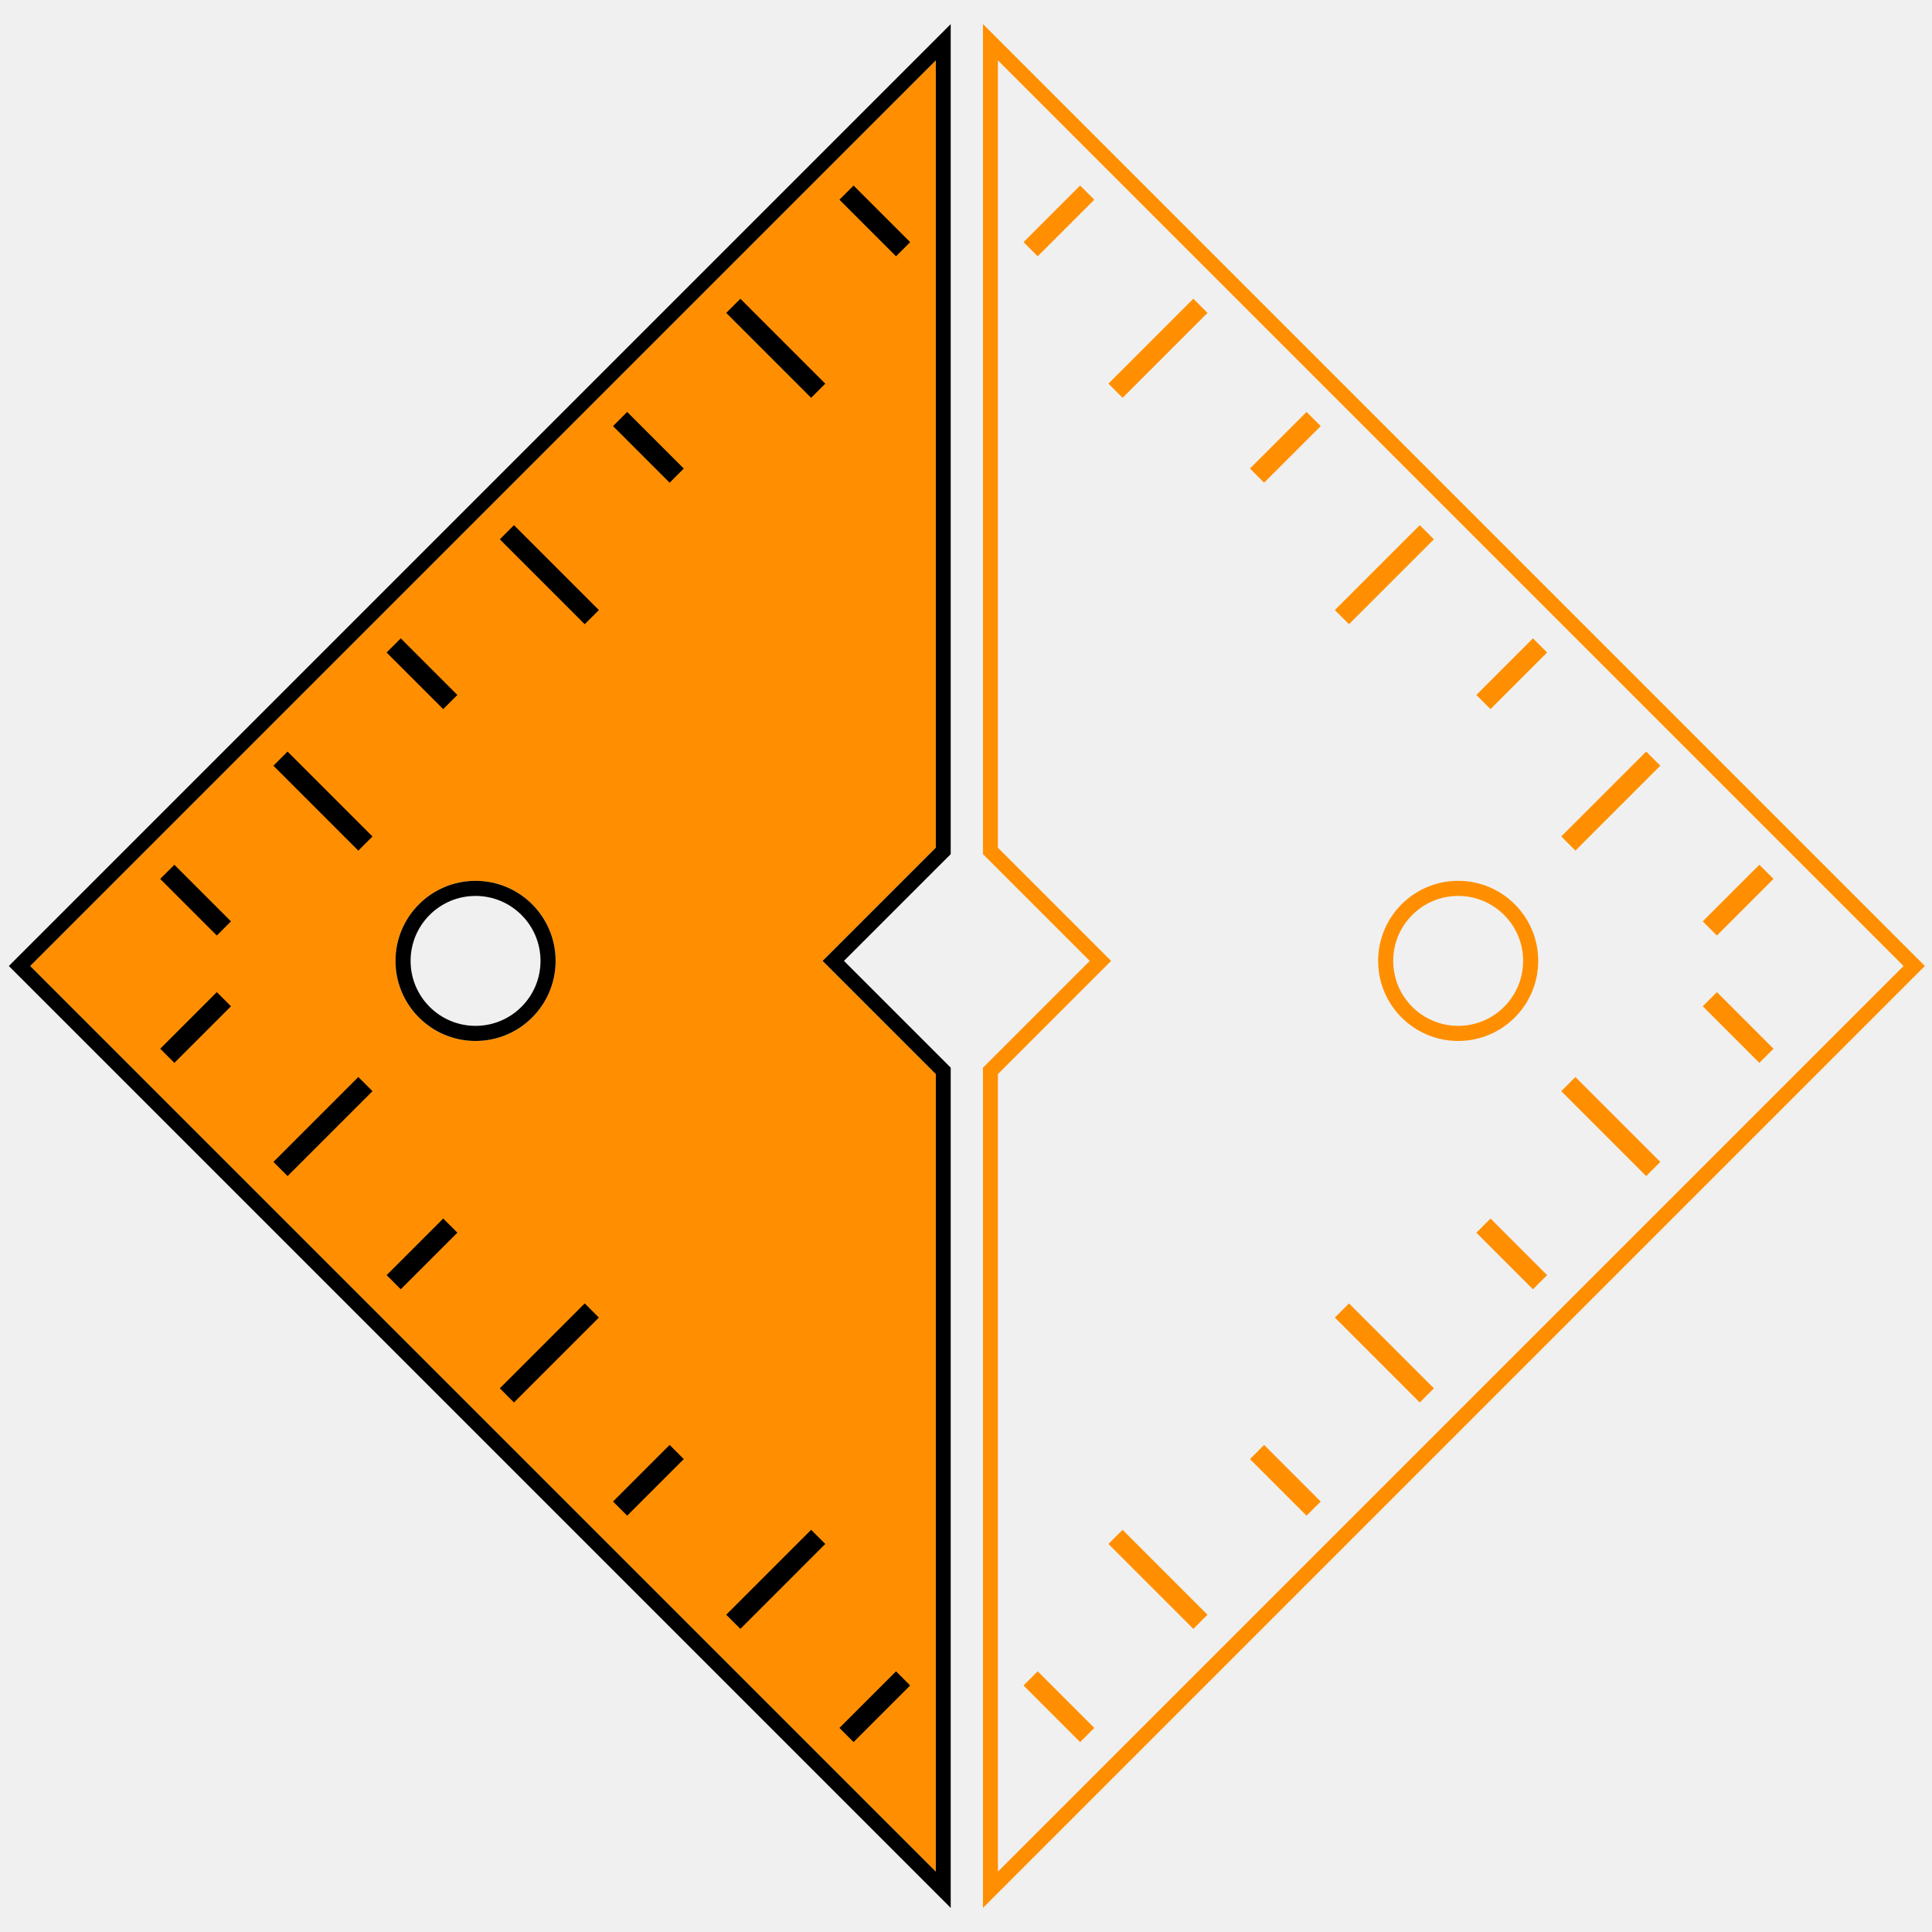
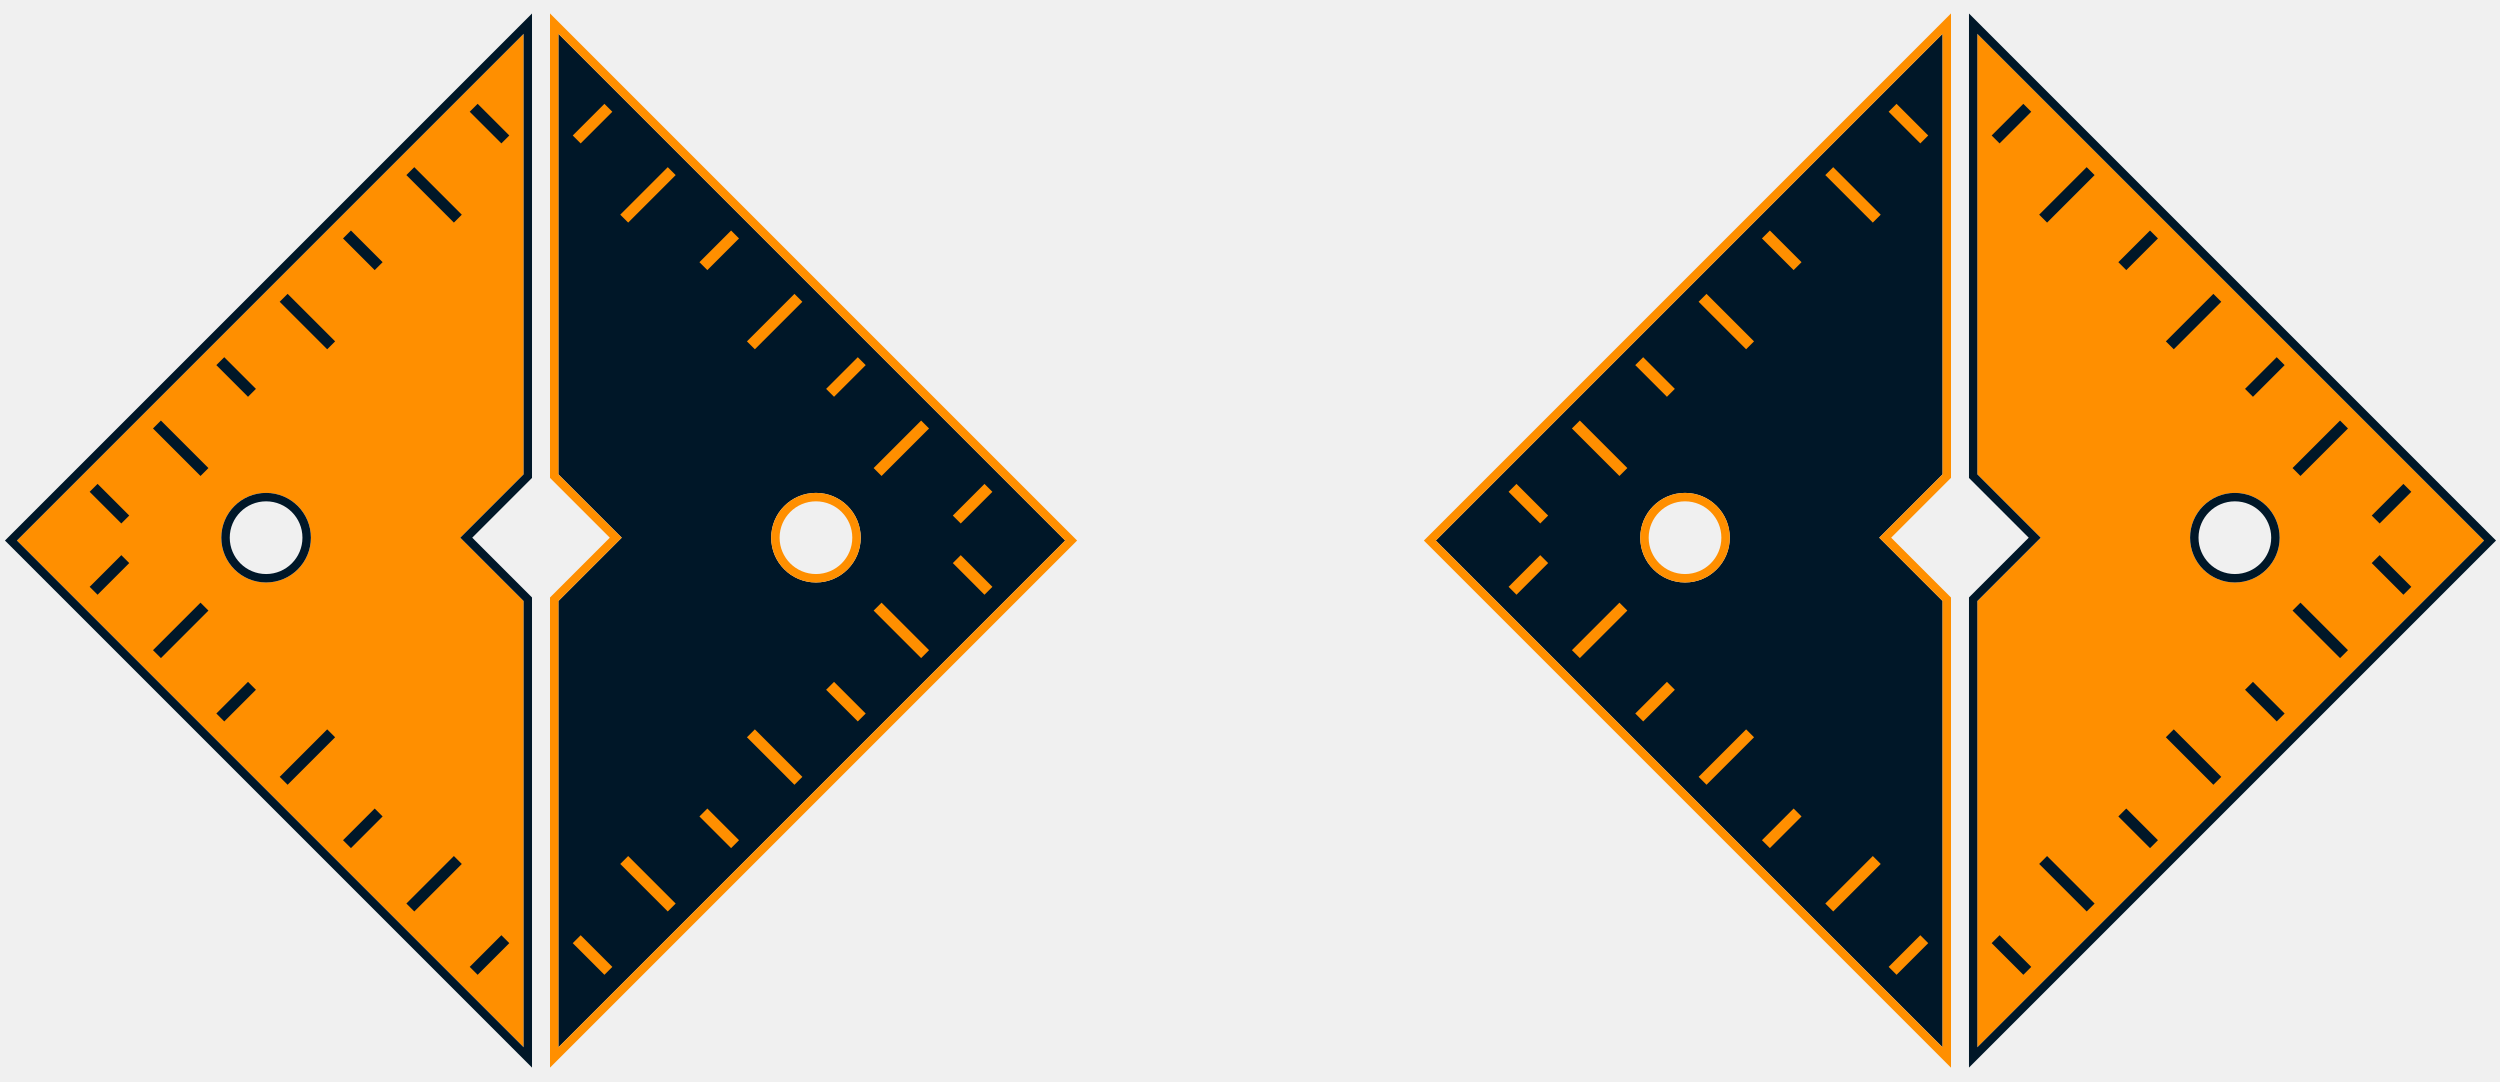
- <svg xmlns="http://www.w3.org/2000/svg" width="128" height="128" viewBox="0 0 128 128" fill="none">
+ <svg xmlns="http://www.w3.org/2000/svg" width="296" height="128" viewBox="0 0 296 128" fill="none">
  <mask id="path-2-outside-1_0_1" maskUnits="userSpaceOnUse" x="65.115" y="1" width="63" height="126" fill="black">
    <rect fill="white" x="65.115" y="1" width="63" height="126" />
    <path d="M66.115 56.162L73.615 63.662L66.115 71.162V124L126.114 64L66.115 4V56.162ZM96.609 58.358C99.537 58.358 101.911 60.733 101.911 63.662C101.911 66.591 99.537 68.966 96.609 68.966C93.68 68.966 91.305 66.591 91.305 63.662C91.305 60.733 93.68 58.358 96.609 58.358Z" />
  </mask>
+   <path d="M66.115 56.162L73.615 63.662L66.115 71.162V124L126.114 64L66.115 4V56.162ZM96.609 58.358C99.537 58.358 101.911 60.733 101.911 63.662C101.911 66.591 99.537 68.966 96.609 68.966C93.68 68.966 91.305 66.591 91.305 63.662C91.305 60.733 93.68 58.358 96.609 58.358Z" fill="#001728" />
  <path d="M66.115 56.162L65.407 56.869L65.115 56.576V56.162H66.115ZM73.615 63.662L74.322 62.955L75.029 63.662L74.322 64.369L73.615 63.662ZM66.115 71.162H65.115V70.748L65.407 70.455L66.115 71.162ZM66.115 124L66.822 124.707L65.115 126.414V124H66.115ZM126.114 64L126.822 63.293L127.529 64L126.822 64.707L126.114 64ZM66.115 4H65.115V1.586L66.822 3.293L66.115 4ZM96.609 58.358V57.358H96.609L96.609 58.358ZM101.911 63.662H102.911V63.662L101.911 63.662ZM96.609 68.966L96.609 69.966H96.609V68.966ZM91.305 63.662L90.305 63.662V63.662H91.305ZM66.115 56.162L66.822 55.455L74.322 62.955L73.615 63.662L72.907 64.369L65.407 56.869L66.115 56.162ZM73.615 63.662L74.322 64.369L66.822 71.869L66.115 71.162L65.407 70.455L72.907 62.955L73.615 63.662ZM66.115 71.162H67.115V124H66.115H65.115V71.162H66.115ZM66.115 124L65.407 123.293L125.407 63.293L126.114 64L126.822 64.707L66.822 124.707L66.115 124ZM126.114 64L125.407 64.707L65.407 4.707L66.115 4L66.822 3.293L126.822 63.293L126.114 64ZM66.115 4H67.115V56.162H66.115H65.115V4H66.115ZM96.609 58.358L96.609 57.358C100.09 57.358 102.911 60.181 102.911 63.662H101.911H100.911C100.911 61.285 98.985 59.358 96.609 59.358L96.609 58.358ZM101.911 63.662L102.911 63.662C102.911 67.143 100.09 69.966 96.609 69.966L96.609 68.966L96.609 67.966C98.985 67.966 100.911 66.039 100.911 63.662L101.911 63.662ZM96.609 68.966V69.966C93.127 69.966 90.305 67.143 90.305 63.662L91.305 63.662L92.305 63.662C92.305 66.039 94.232 67.966 96.609 67.966V68.966ZM91.305 63.662H90.305C90.305 60.181 93.127 57.358 96.609 57.358V58.358V59.358C94.232 59.358 92.305 61.285 92.305 63.662H91.305Z" fill="#FF8F00" mask="url(#path-2-outside-1_0_1)" />
  <rect width="1.326" height="7.955" transform="matrix(-0.707107 0.707107 0.707107 0.707107 104.375 71.3553)" fill="#FF8F00" />
  <rect width="1.326" height="7.955" transform="matrix(-0.707107 0.707107 0.707107 0.707107 89.3749 86.3553)" fill="#FF8F00" />
  <rect width="1.326" height="5.303" transform="matrix(-0.707107 0.707107 0.707107 0.707107 113.75 65.7303)" fill="#FF8F00" />
  <rect width="1.326" height="7.955" transform="matrix(-0.707107 0.707107 0.707107 0.707107 74.3749 101.355)" fill="#FF8F00" />
  <rect width="1.326" height="5.303" transform="matrix(-0.707107 0.707107 0.707107 0.707107 83.7499 95.7303)" fill="#FF8F00" />
  <rect width="1.326" height="5.303" transform="matrix(-0.707107 0.707107 0.707107 0.707107 68.7499 110.73)" fill="#FF8F00" />
  <rect width="1.326" height="5.303" transform="matrix(-0.707107 0.707107 0.707107 0.707107 98.7499 80.7303)" fill="#FF8F00" />
  <rect width="7.955" height="1.326" transform="matrix(-0.707107 0.707107 0.707107 0.707107 109.062 49.7928)" fill="#FF8F00" />
  <rect width="5.303" height="1.326" transform="matrix(-0.707107 0.707107 0.707107 0.707107 116.562 57.2928)" fill="#FF8F00" />
  <rect width="7.955" height="1.326" transform="matrix(-0.707107 0.707107 0.707107 0.707107 94.0624 34.7929)" fill="#FF8F00" />
  <rect width="5.303" height="1.326" transform="matrix(-0.707107 0.707107 0.707107 0.707107 101.562 42.2928)" fill="#FF8F00" />
  <rect width="7.955" height="1.326" transform="matrix(-0.707107 0.707107 0.707107 0.707107 79.0624 19.7929)" fill="#FF8F00" />
  <rect width="5.303" height="1.326" transform="matrix(-0.707107 0.707107 0.707107 0.707107 86.5624 27.2929)" fill="#FF8F00" />
  <rect width="5.303" height="1.326" transform="matrix(-0.707107 0.707107 0.707107 0.707107 71.5624 12.2929)" fill="#FF8F00" />
  <mask id="path-18-outside-2_0_1" maskUnits="userSpaceOnUse" x="0" y="1" width="63" height="126" fill="black">
    <rect fill="white" y="1" width="63" height="126" />
-     <path d="M62 56.162L54.5 63.662L62 71.162V124L2 64L62 4V56.162ZM31.506 58.358C28.577 58.358 26.203 60.733 26.203 63.662C26.203 66.591 28.577 68.966 31.506 68.966C34.435 68.966 36.809 66.591 36.81 63.662C36.81 60.733 34.435 58.358 31.506 58.358Z" />
+     <path d="M62 56.162L54.5 63.662L62 71.162V124L2 64L62 4V56.162ZM31.506 58.358C28.577 58.358 26.203 60.733 26.203 63.662C26.203 66.591 28.577 68.966 31.506 68.966C34.435 68.966 36.81 66.591 36.81 63.662C36.81 60.733 34.435 58.358 31.506 58.358Z" />
  </mask>
-   <path d="M62 56.162L54.5 63.662L62 71.162V124L2 64L62 4V56.162ZM31.506 58.358C28.577 58.358 26.203 60.733 26.203 63.662C26.203 66.591 28.577 68.966 31.506 68.966C34.435 68.966 36.809 66.591 36.81 63.662C36.81 60.733 34.435 58.358 31.506 58.358Z" fill="#FF8F00" />
-   <path d="M62 56.162L62.707 56.869L63 56.576V56.162H62ZM54.5 63.662L53.793 62.955L53.086 63.662L53.793 64.369L54.5 63.662ZM62 71.162H63V70.748L62.707 70.455L62 71.162ZM62 124L61.293 124.707L63 126.414V124H62ZM2 64L1.293 63.293L0.586 64L1.293 64.707L2 64ZM62 4H63V1.586L61.293 3.293L62 4ZM31.506 58.358V57.358H31.506L31.506 58.358ZM26.203 63.662H25.203V63.662L26.203 63.662ZM31.506 68.966L31.506 69.966H31.506V68.966ZM36.81 63.662L37.81 63.662V63.662H36.81ZM62 56.162L61.293 55.455L53.793 62.955L54.5 63.662L55.207 64.369L62.707 56.869L62 56.162ZM54.5 63.662L53.793 64.369L61.293 71.869L62 71.162L62.707 70.455L55.207 62.955L54.5 63.662ZM62 71.162H61V124H62H63V71.162H62ZM62 124L62.707 123.293L2.707 63.293L2 64L1.293 64.707L61.293 124.707L62 124ZM2 64L2.707 64.707L62.707 4.707L62 4L61.293 3.293L1.293 63.293L2 64ZM62 4H61V56.162H62H63V4H62ZM31.506 58.358L31.506 57.358C28.024 57.358 25.203 60.181 25.203 63.662H26.203H27.203C27.203 61.285 29.13 59.358 31.506 59.358L31.506 58.358ZM26.203 63.662L25.203 63.662C25.203 67.143 28.024 69.966 31.506 69.966L31.506 68.966L31.506 67.966C29.13 67.966 27.203 66.039 27.203 63.662L26.203 63.662ZM31.506 68.966V69.966C34.987 69.966 37.809 67.143 37.81 63.662L36.81 63.662L35.81 63.662C35.81 66.039 33.883 67.966 31.506 67.966V68.966ZM36.81 63.662H37.81C37.81 60.181 34.987 57.358 31.506 57.358V58.358V59.358C33.883 59.358 35.81 61.285 35.81 63.662H36.81Z" fill="black" mask="url(#path-18-outside-2_0_1)" />
-   <rect x="23.74" y="71.355" width="1.326" height="7.955" transform="rotate(45 23.7396 71.3553)" fill="black" />
-   <rect x="38.739" y="86.355" width="1.326" height="7.955" transform="rotate(45 38.7395 86.3553)" fill="black" />
-   <rect x="14.365" y="65.73" width="1.326" height="5.303" transform="rotate(45 14.3646 65.7303)" fill="black" />
-   <rect x="53.739" y="101.355" width="1.326" height="7.955" transform="rotate(45 53.7395 101.355)" fill="black" />
-   <rect x="44.364" y="95.73" width="1.326" height="5.303" transform="rotate(45 44.3645 95.7303)" fill="black" />
-   <rect x="59.364" y="110.73" width="1.326" height="5.303" transform="rotate(45 59.3645 110.73)" fill="black" />
-   <rect x="29.365" y="80.73" width="1.326" height="5.303" transform="rotate(45 29.3646 80.7303)" fill="black" />
-   <rect x="19.052" y="49.793" width="7.955" height="1.326" transform="rotate(45 19.0521 49.7928)" fill="black" />
-   <rect x="11.552" y="57.293" width="5.303" height="1.326" transform="rotate(45 11.5521 57.2928)" fill="black" />
-   <rect x="34.052" y="34.793" width="7.955" height="1.326" transform="rotate(45 34.052 34.7929)" fill="black" />
-   <rect x="26.552" y="42.293" width="5.303" height="1.326" transform="rotate(45 26.552 42.2928)" fill="black" />
-   <rect x="49.052" y="19.793" width="7.955" height="1.326" transform="rotate(45 49.052 19.7929)" fill="black" />
-   <rect x="41.552" y="27.293" width="5.303" height="1.326" transform="rotate(45 41.552 27.2929)" fill="black" />
-   <rect x="56.552" y="12.293" width="5.303" height="1.326" transform="rotate(45 56.552 12.2929)" fill="black" />
+   <path d="M62 56.162L54.5 63.662L62 71.162V124L2 64L62 4V56.162ZM31.506 58.358C28.577 58.358 26.203 60.733 26.203 63.662C26.203 66.591 28.577 68.966 31.506 68.966C34.435 68.966 36.81 66.591 36.81 63.662C36.81 60.733 34.435 58.358 31.506 58.358Z" fill="#FF8F00" />
+   <path d="M62 56.162L62.707 56.869L63 56.576V56.162H62ZM54.5 63.662L53.793 62.955L53.086 63.662L53.793 64.369L54.5 63.662ZM62 71.162H63V70.748L62.707 70.455L62 71.162ZM62 124L61.293 124.707L63 126.414V124H62ZM2 64L1.293 63.293L0.586 64L1.293 64.707L2 64ZM62 4H63V1.586L61.293 3.293L62 4ZM31.506 58.358V57.358H31.506L31.506 58.358ZM26.203 63.662H25.203V63.662L26.203 63.662ZM31.506 68.966L31.506 69.966H31.506V68.966ZM36.81 63.662L37.81 63.662V63.662H36.81ZM62 56.162L61.293 55.455L53.793 62.955L54.5 63.662L55.207 64.369L62.707 56.869L62 56.162ZM54.5 63.662L53.793 64.369L61.293 71.869L62 71.162L62.707 70.455L55.207 62.955L54.5 63.662ZM62 71.162H61V124H62H63V71.162H62ZM62 124L62.707 123.293L2.707 63.293L2 64L1.293 64.707L61.293 124.707L62 124ZM2 64L2.707 64.707L62.707 4.707L62 4L61.293 3.293L1.293 63.293L2 64ZM62 4H61V56.162H62H63V4H62ZM31.506 58.358L31.506 57.358C28.024 57.358 25.203 60.181 25.203 63.662H26.203H27.203C27.203 61.285 29.13 59.358 31.506 59.358L31.506 58.358ZM26.203 63.662L25.203 63.662C25.203 67.143 28.024 69.966 31.506 69.966L31.506 68.966L31.506 67.966C29.13 67.966 27.203 66.039 27.203 63.662L26.203 63.662ZM31.506 68.966V69.966C34.987 69.966 37.809 67.143 37.81 63.662L36.81 63.662L35.81 63.662C35.81 66.039 33.883 67.966 31.506 67.966V68.966ZM36.81 63.662H37.81C37.81 60.181 34.987 57.358 31.506 57.358V58.358V59.358C33.883 59.358 35.81 61.285 35.81 63.662H36.81Z" fill="#001728" mask="url(#path-18-outside-2_0_1)" />
+   <rect x="23.74" y="71.355" width="1.326" height="7.955" transform="rotate(45 23.7396 71.3553)" fill="#001728" />
+   <rect x="38.739" y="86.355" width="1.326" height="7.955" transform="rotate(45 38.7395 86.3553)" fill="#001728" />
+   <rect x="14.365" y="65.73" width="1.326" height="5.303" transform="rotate(45 14.3646 65.7303)" fill="#001728" />
+   <rect x="53.739" y="101.355" width="1.326" height="7.955" transform="rotate(45 53.7395 101.355)" fill="#001728" />
+   <rect x="44.364" y="95.73" width="1.326" height="5.303" transform="rotate(45 44.3645 95.7303)" fill="#001728" />
+   <rect x="59.364" y="110.73" width="1.326" height="5.303" transform="rotate(45 59.3645 110.73)" fill="#001728" />
+   <rect x="29.365" y="80.73" width="1.326" height="5.303" transform="rotate(45 29.3646 80.7303)" fill="#001728" />
+   <rect x="19.052" y="49.793" width="7.955" height="1.326" transform="rotate(45 19.0521 49.7928)" fill="#001728" />
+   <rect x="11.552" y="57.293" width="5.303" height="1.326" transform="rotate(45 11.5521 57.2928)" fill="#001728" />
+   <rect x="34.052" y="34.793" width="7.955" height="1.326" transform="rotate(45 34.052 34.7929)" fill="#001728" />
+   <rect x="26.552" y="42.293" width="5.303" height="1.326" transform="rotate(45 26.552 42.2928)" fill="#001728" />
+   <rect x="49.052" y="19.793" width="7.955" height="1.326" transform="rotate(45 49.052 19.7929)" fill="#001728" />
+   <rect x="41.552" y="27.293" width="5.303" height="1.326" transform="rotate(45 41.552 27.2929)" fill="#001728" />
+   <rect x="56.552" y="12.293" width="5.303" height="1.326" transform="rotate(45 56.552 12.2929)" fill="#001728" />
+   <mask id="path-35-outside-3_0_1" maskUnits="userSpaceOnUse" x="233.114" y="1" width="63" height="126" fill="black">
+     <rect fill="white" x="233.114" y="1" width="63" height="126" />
+     <path d="M234.114 56.162L241.614 63.662L234.114 71.162V124L294.114 64L234.114 4V56.162ZM264.609 58.358C267.537 58.358 269.911 60.733 269.911 63.662C269.911 66.591 267.537 68.966 264.609 68.966C261.68 68.966 259.305 66.591 259.305 63.662C259.305 60.733 261.68 58.358 264.609 58.358Z" />
+   </mask>
+   <path d="M234.114 56.162L241.614 63.662L234.114 71.162V124L294.114 64L234.114 4V56.162ZM264.609 58.358C267.537 58.358 269.911 60.733 269.911 63.662C269.911 66.591 267.537 68.966 264.609 68.966C261.68 68.966 259.305 66.591 259.305 63.662C259.305 60.733 261.68 58.358 264.609 58.358Z" fill="#FF8F00" />
+   <path d="M234.114 56.162L233.407 56.869L233.114 56.576V56.162H234.114ZM241.614 63.662L242.322 62.955L243.029 63.662L242.322 64.369L241.614 63.662ZM234.114 71.162H233.114V70.748L233.407 70.455L234.114 71.162ZM234.114 124L234.822 124.707L233.114 126.414V124H234.114ZM294.114 64L294.822 63.293L295.529 64L294.822 64.707L294.114 64ZM234.114 4H233.114V1.586L234.822 3.293L234.114 4ZM264.609 58.358V57.358H264.609L264.609 58.358ZM269.911 63.662H270.911V63.662L269.911 63.662ZM264.609 68.966L264.609 69.966H264.609V68.966ZM259.305 63.662L258.305 63.662V63.662H259.305ZM234.114 56.162L234.822 55.455L242.322 62.955L241.614 63.662L240.907 64.369L233.407 56.869L234.114 56.162ZM241.614 63.662L242.322 64.369L234.822 71.869L234.114 71.162L233.407 70.455L240.907 62.955L241.614 63.662ZM234.114 71.162H235.114V124H234.114H233.114V71.162H234.114ZM234.114 124L233.407 123.293L293.407 63.293L294.114 64L294.822 64.707L234.822 124.707L234.114 124ZM294.114 64L293.407 64.707L233.407 4.707L234.114 4L234.822 3.293L294.822 63.293L294.114 64ZM234.114 4H235.114V56.162H234.114H233.114V4H234.114ZM264.609 58.358L264.609 57.358C268.09 57.358 270.911 60.181 270.911 63.662H269.911H268.911C268.911 61.285 266.985 59.358 264.609 59.358L264.609 58.358ZM269.911 63.662L270.911 63.662C270.911 67.143 268.09 69.966 264.609 69.966L264.609 68.966L264.609 67.966C266.985 67.966 268.911 66.039 268.911 63.662L269.911 63.662ZM264.609 68.966V69.966C261.127 69.966 258.305 67.143 258.305 63.662L259.305 63.662L260.305 63.662C260.305 66.039 262.232 67.966 264.609 67.966V68.966ZM259.305 63.662H258.305C258.305 60.181 261.127 57.358 264.609 57.358V58.358V59.358C262.232 59.358 260.305 61.285 260.305 63.662H259.305Z" fill="#001728" mask="url(#path-35-outside-3_0_1)" />
+   <rect width="1.326" height="7.955" transform="matrix(-0.707107 0.707107 0.707107 0.707107 272.375 71.3553)" fill="#001728" />
+   <rect width="1.326" height="7.955" transform="matrix(-0.707107 0.707107 0.707107 0.707107 257.375 86.3553)" fill="#001728" />
+   <rect width="1.326" height="5.303" transform="matrix(-0.707107 0.707107 0.707107 0.707107 281.75 65.7303)" fill="#001728" />
+   <rect width="1.326" height="7.955" transform="matrix(-0.707107 0.707107 0.707107 0.707107 242.375 101.355)" fill="#001728" />
+   <rect width="1.326" height="5.303" transform="matrix(-0.707107 0.707107 0.707107 0.707107 251.75 95.7303)" fill="#001728" />
+   <rect width="1.326" height="5.303" transform="matrix(-0.707107 0.707107 0.707107 0.707107 236.75 110.73)" fill="#001728" />
+   <rect width="1.326" height="5.303" transform="matrix(-0.707107 0.707107 0.707107 0.707107 266.75 80.7303)" fill="#001728" />
+   <rect width="7.955" height="1.326" transform="matrix(-0.707107 0.707107 0.707107 0.707107 277.062 49.7928)" fill="#001728" />
+   <rect width="5.303" height="1.326" transform="matrix(-0.707107 0.707107 0.707107 0.707107 284.562 57.2928)" fill="#001728" />
+   <rect width="7.955" height="1.326" transform="matrix(-0.707107 0.707107 0.707107 0.707107 262.062 34.7929)" fill="#001728" />
+   <rect width="5.303" height="1.326" transform="matrix(-0.707107 0.707107 0.707107 0.707107 269.562 42.2928)" fill="#001728" />
+   <rect width="7.955" height="1.326" transform="matrix(-0.707107 0.707107 0.707107 0.707107 247.062 19.7929)" fill="#001728" />
+   <rect width="5.303" height="1.326" transform="matrix(-0.707107 0.707107 0.707107 0.707107 254.562 27.2929)" fill="#001728" />
+   <rect width="5.303" height="1.326" transform="matrix(-0.707107 0.707107 0.707107 0.707107 239.562 12.2929)" fill="#001728" />
+   <mask id="path-51-outside-4_0_1" maskUnits="userSpaceOnUse" x="168" y="1" width="63" height="126" fill="black">
+     <rect fill="white" x="168" y="1" width="63" height="126" />
+     <path d="M230 56.162L222.5 63.662L230 71.162V124L170 64L230 4V56.162ZM199.506 58.358C196.577 58.358 194.203 60.733 194.203 63.662C194.203 66.591 196.577 68.966 199.506 68.966C202.435 68.966 204.81 66.591 204.81 63.662C204.81 60.733 202.435 58.358 199.506 58.358Z" />
+   </mask>
+   <path d="M230 56.162L222.5 63.662L230 71.162V124L170 64L230 4V56.162ZM199.506 58.358C196.577 58.358 194.203 60.733 194.203 63.662C194.203 66.591 196.577 68.966 199.506 68.966C202.435 68.966 204.81 66.591 204.81 63.662C204.81 60.733 202.435 58.358 199.506 58.358Z" fill="#001728" />
+   <path d="M230 56.162L230.707 56.869L231 56.576V56.162H230ZM222.5 63.662L221.793 62.955L221.086 63.662L221.793 64.369L222.5 63.662ZM230 71.162H231V70.748L230.707 70.455L230 71.162ZM230 124L229.293 124.707L231 126.414V124H230ZM170 64L169.293 63.293L168.586 64L169.293 64.707L170 64ZM230 4H231V1.586L229.293 3.293L230 4ZM199.506 58.358V57.358H199.506L199.506 58.358ZM194.203 63.662H193.203V63.662L194.203 63.662ZM199.506 68.966L199.506 69.966H199.506V68.966ZM204.81 63.662L205.81 63.662V63.662H204.81ZM230 56.162L229.293 55.455L221.793 62.955L222.5 63.662L223.207 64.369L230.707 56.869L230 56.162ZM222.5 63.662L221.793 64.369L229.293 71.869L230 71.162L230.707 70.455L223.207 62.955L222.5 63.662ZM230 71.162H229V124H230H231V71.162H230ZM230 124L230.707 123.293L170.707 63.293L170 64L169.293 64.707L229.293 124.707L230 124ZM170 64L170.707 64.707L230.707 4.707L230 4L229.293 3.293L169.293 63.293L170 64ZM230 4H229V56.162H230H231V4H230ZM199.506 58.358L199.506 57.358C196.025 57.358 193.203 60.181 193.203 63.662H194.203H195.203C195.203 61.285 197.13 59.358 199.506 59.358L199.506 58.358ZM194.203 63.662L193.203 63.662C193.203 67.143 196.025 69.966 199.506 69.966L199.506 68.966L199.506 67.966C197.13 67.966 195.203 66.039 195.203 63.662L194.203 63.662ZM199.506 68.966V69.966C202.987 69.966 205.81 67.143 205.81 63.662L204.81 63.662L203.81 63.662C203.81 66.039 201.882 67.966 199.506 67.966V68.966ZM204.81 63.662H205.81C205.81 60.181 202.987 57.358 199.506 57.358V58.358V59.358C201.883 59.358 203.81 61.285 203.81 63.662H204.81Z" fill="#FF8F00" mask="url(#path-51-outside-4_0_1)" />
+   <rect x="191.74" y="71.355" width="1.326" height="7.955" transform="rotate(45 191.74 71.3553)" fill="#FF8F00" />
+   <rect x="206.74" y="86.355" width="1.326" height="7.955" transform="rotate(45 206.74 86.3553)" fill="#FF8F00" />
+   <rect x="182.365" y="65.73" width="1.326" height="5.303" transform="rotate(45 182.365 65.7303)" fill="#FF8F00" />
+   <rect x="221.74" y="101.355" width="1.326" height="7.955" transform="rotate(45 221.74 101.355)" fill="#FF8F00" />
+   <rect x="212.365" y="95.73" width="1.326" height="5.303" transform="rotate(45 212.365 95.7303)" fill="#FF8F00" />
+   <rect x="227.365" y="110.73" width="1.326" height="5.303" transform="rotate(45 227.365 110.73)" fill="#FF8F00" />
+   <rect x="197.365" y="80.73" width="1.326" height="5.303" transform="rotate(45 197.365 80.7303)" fill="#FF8F00" />
+   <rect x="187.052" y="49.793" width="7.955" height="1.326" transform="rotate(45 187.052 49.7928)" fill="#FF8F00" />
+   <rect x="179.552" y="57.293" width="5.303" height="1.326" transform="rotate(45 179.552 57.2928)" fill="#FF8F00" />
+   <rect x="202.052" y="34.793" width="7.955" height="1.326" transform="rotate(45 202.052 34.7929)" fill="#FF8F00" />
+   <rect x="194.552" y="42.293" width="5.303" height="1.326" transform="rotate(45 194.552 42.2928)" fill="#FF8F00" />
+   <rect x="217.052" y="19.793" width="7.955" height="1.326" transform="rotate(45 217.052 19.7929)" fill="#FF8F00" />
+   <rect x="209.552" y="27.293" width="5.303" height="1.326" transform="rotate(45 209.552 27.2929)" fill="#FF8F00" />
+   <rect x="224.552" y="12.293" width="5.303" height="1.326" transform="rotate(45 224.552 12.2929)" fill="#FF8F00" />
</svg>
